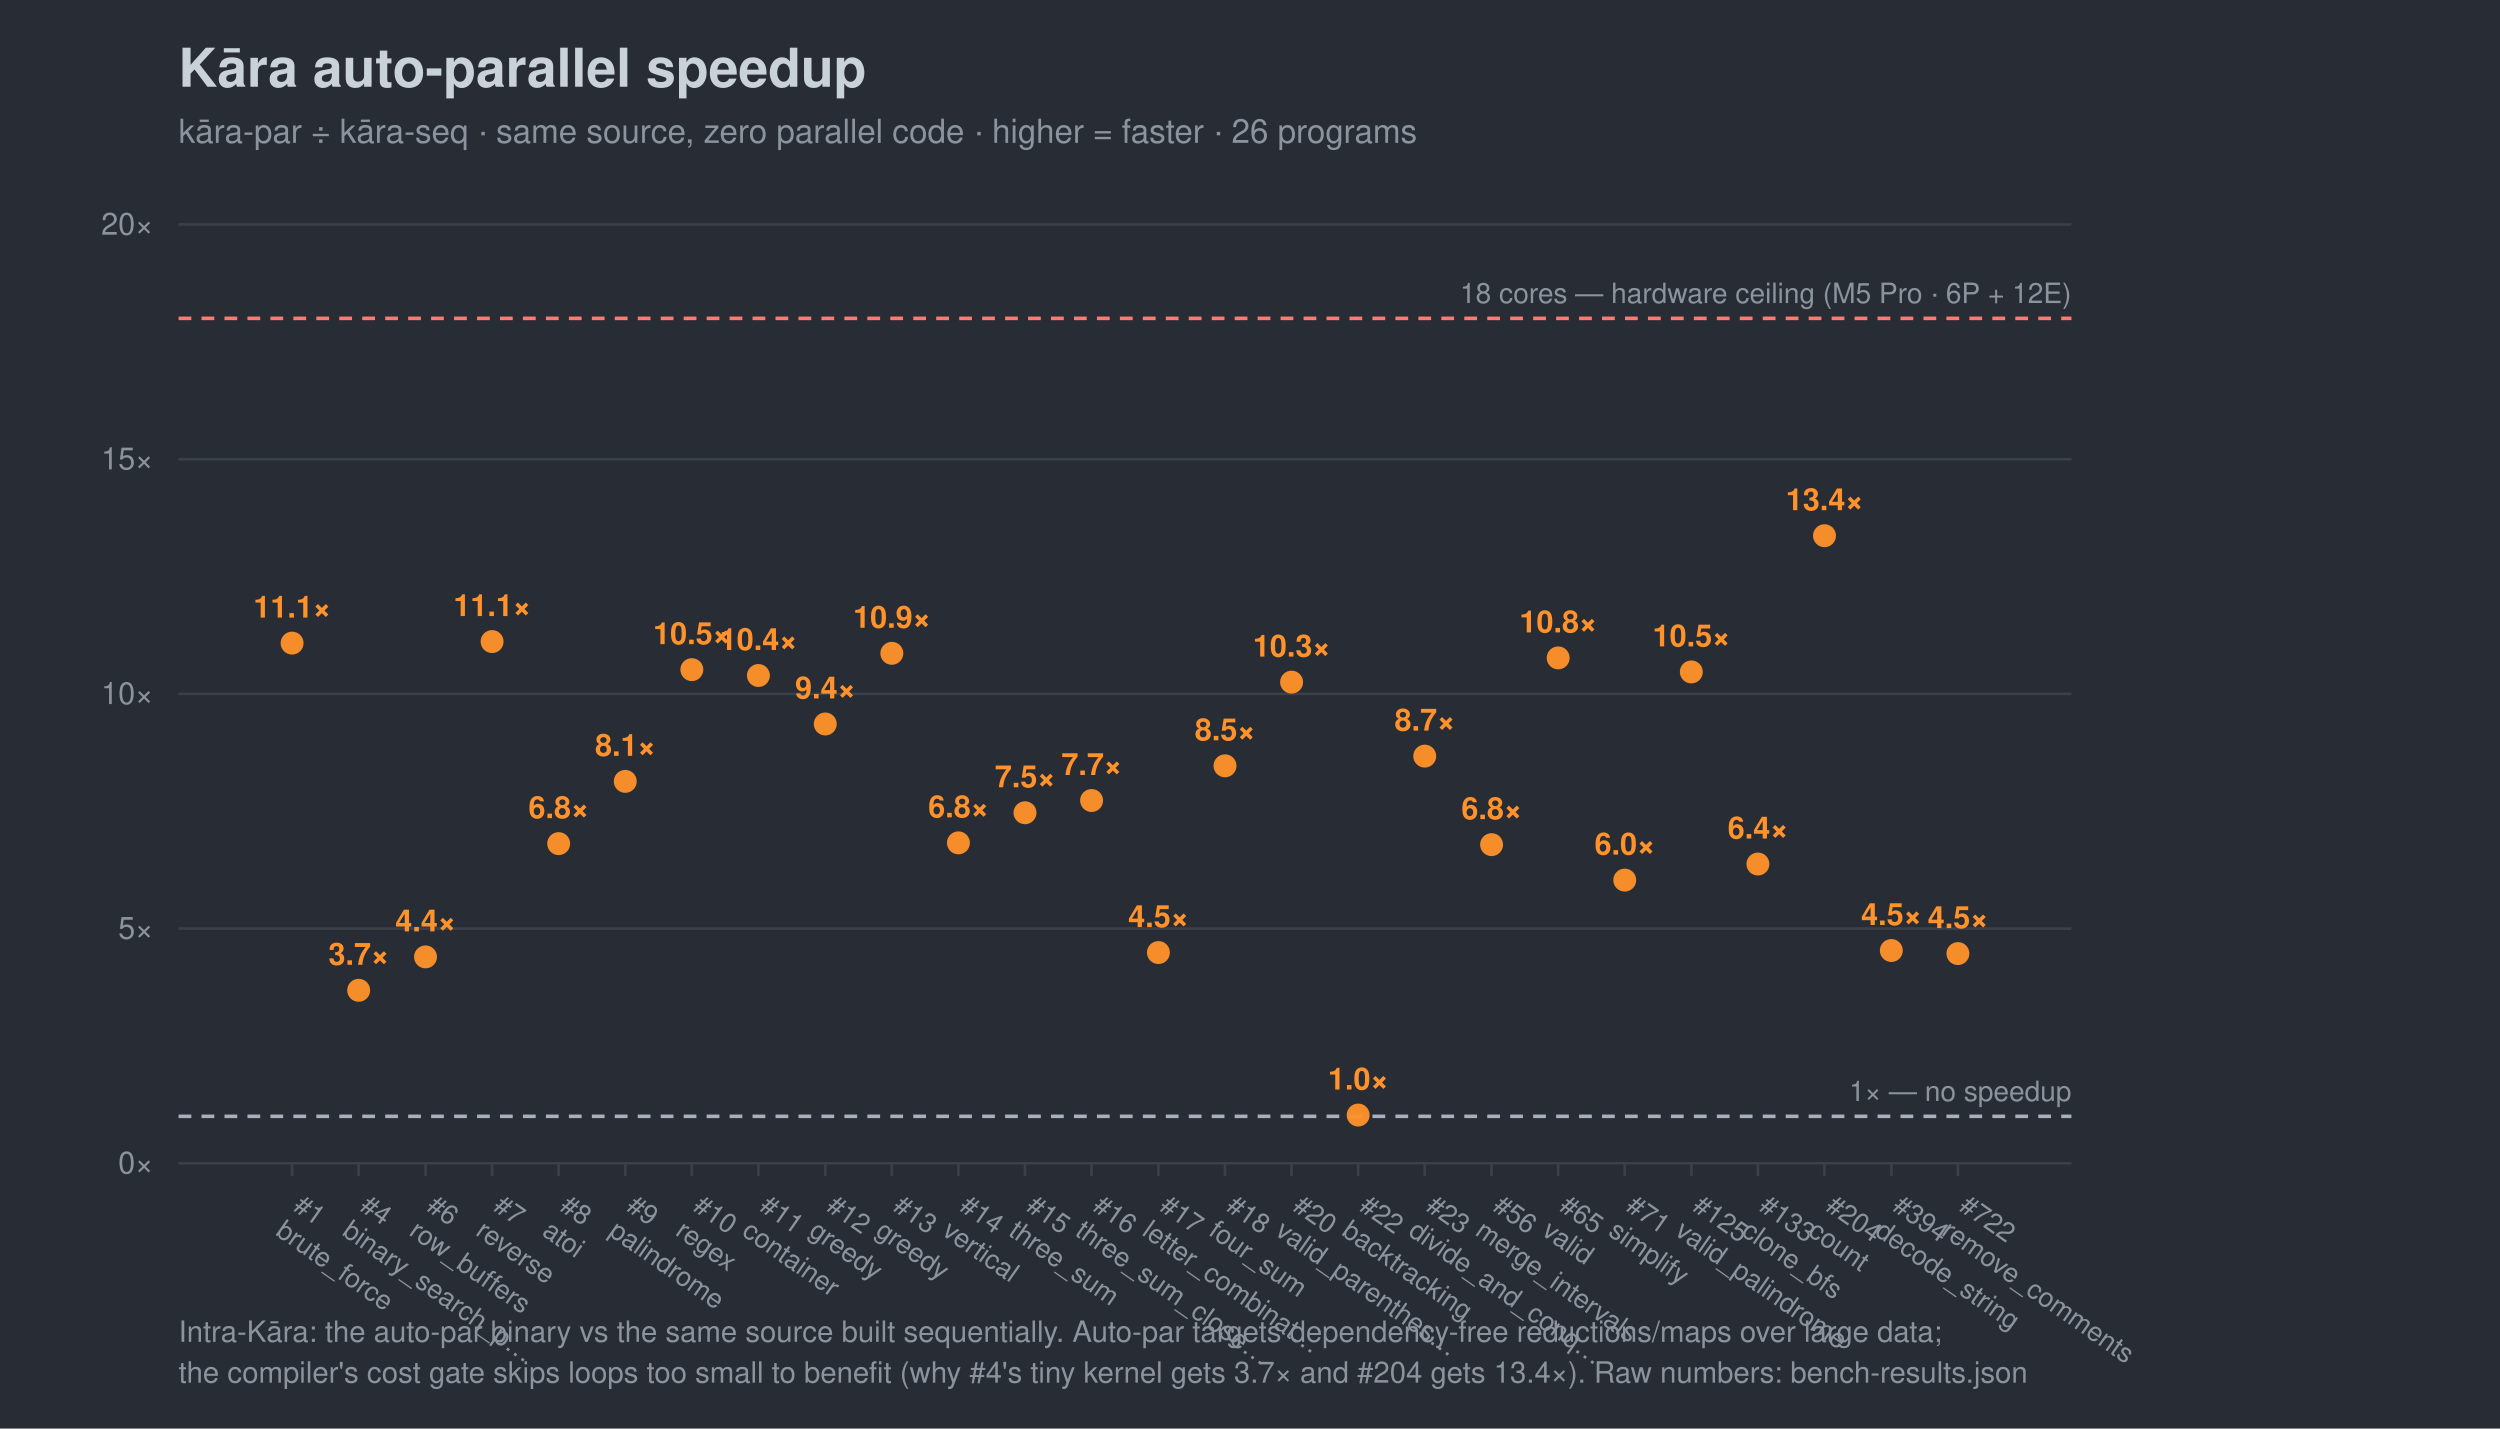
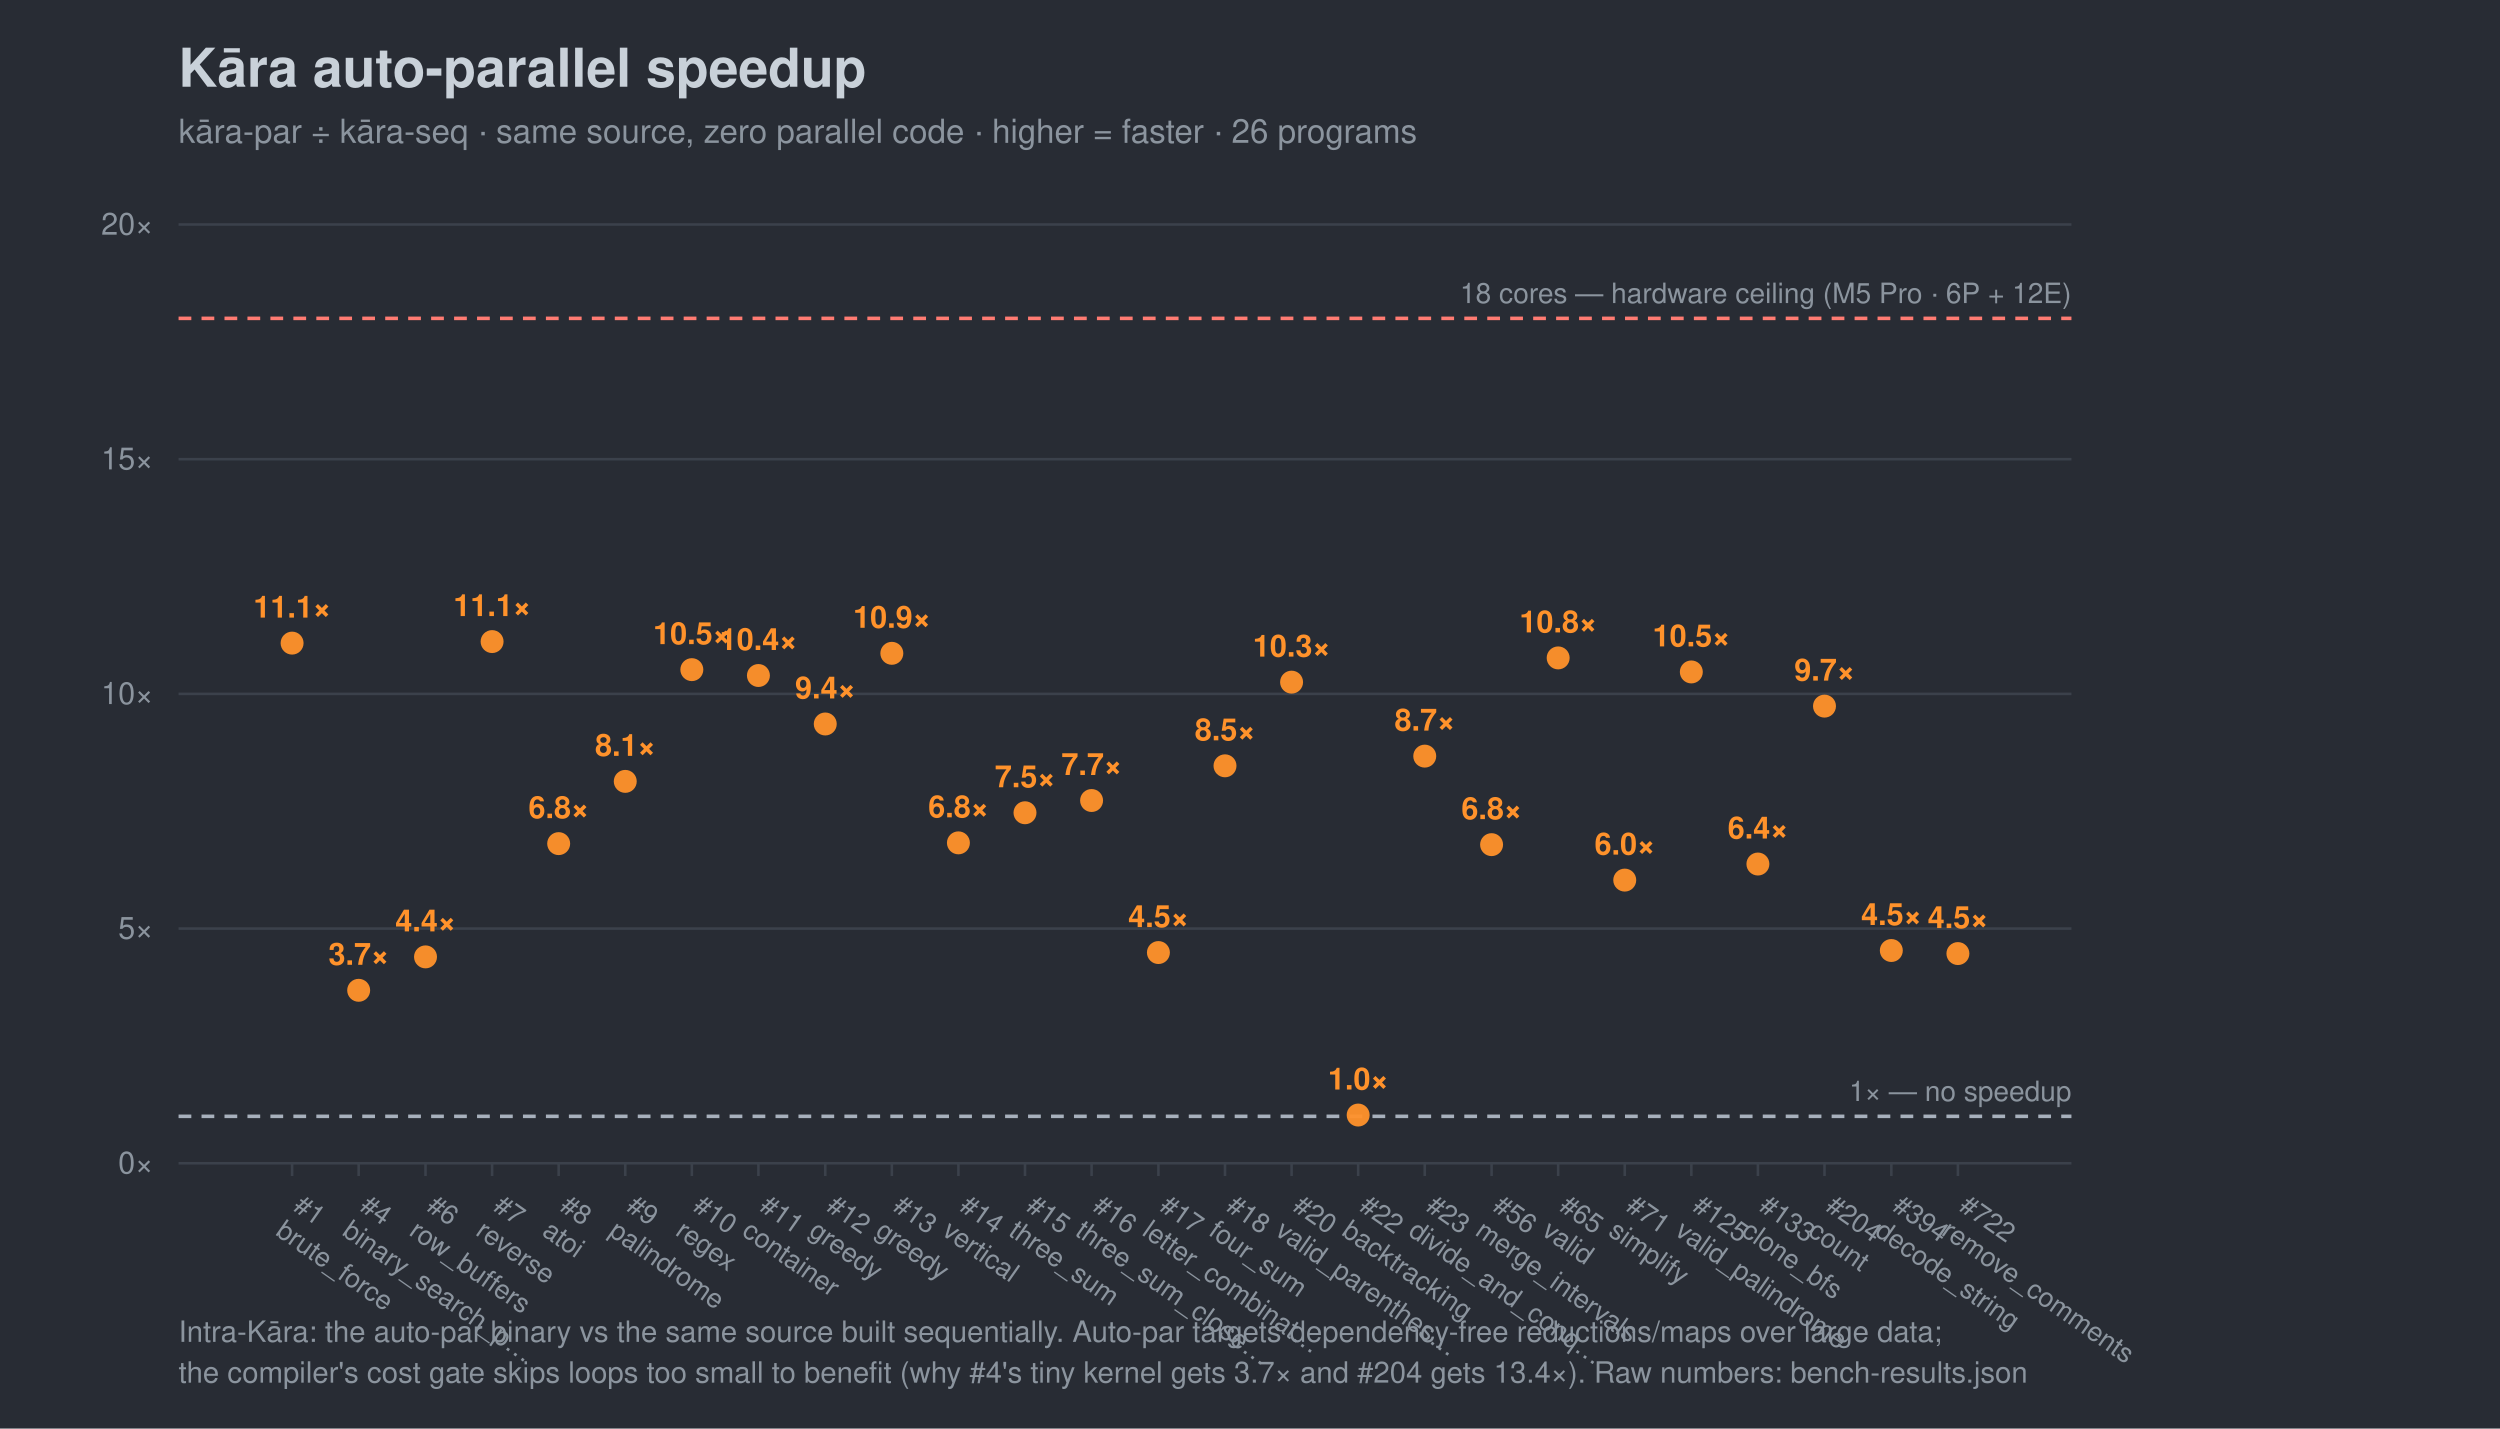
<svg xmlns="http://www.w3.org/2000/svg" width="980" height="560" viewBox="0 0 980 560" font-family="-apple-system,Segoe UI,Helvetica,Arial,sans-serif">
  <rect width="980" height="560" fill="#282c34" />
  <text x="70" y="34" font-size="21" font-weight="700" fill="#c9d1d9">Kāra auto-parallel speedup</text>
  <text x="70" y="56" font-size="13" fill="#8b949e">kāra-par ÷ kāra-seq · same source, zero parallel code · higher = faster · 26 programs</text>
  <line x1="70" y1="456.0" x2="812" y2="456.0" stroke="#3b414b" />
  <text x="60" y="460.0" font-size="12" text-anchor="end" fill="#8b949e">0×</text>
  <line x1="70" y1="364.0" x2="812" y2="364.0" stroke="#3b414b" />
  <text x="60" y="368.0" font-size="12" text-anchor="end" fill="#8b949e">5×</text>
  <line x1="70" y1="272.0" x2="812" y2="272.0" stroke="#3b414b" />
  <text x="60" y="276.0" font-size="12" text-anchor="end" fill="#8b949e">10×</text>
  <line x1="70" y1="180.0" x2="812" y2="180.0" stroke="#3b414b" />
  <text x="60" y="184.0" font-size="12" text-anchor="end" fill="#8b949e">15×</text>
  <line x1="70" y1="88.0" x2="812" y2="88.0" stroke="#3b414b" />
  <text x="60" y="92.0" font-size="12" text-anchor="end" fill="#8b949e">20×</text>
  <line x1="70" y1="437.6" x2="812" y2="437.6" stroke="#a7b0bc" stroke-width="1.4" stroke-dasharray="5 4" />
  <text x="812" y="431.6" font-size="11" text-anchor="end" fill="#8b949e">1× — no speedup</text>
  <line x1="70" y1="124.8" x2="812" y2="124.8" stroke="#ff7b72" stroke-width="1.4" stroke-dasharray="5 4" />
  <text x="812" y="118.8" font-size="11" text-anchor="end" fill="#8b949e">18 cores — hardware ceiling (M5 Pro · 6P + 12E)</text>
  <line x1="114.5" y1="456" x2="114.5" y2="461" stroke="#3b414b" />
  <g transform="translate(114.5,474) rotate(35)">
    <text x="0" y="0" font-size="10.5" fill="#8b949e">#1</text>
    <text x="0" y="12" font-size="10.5" fill="#8b949e">brute_force</text>
  </g>
  <line x1="140.6" y1="456" x2="140.6" y2="461" stroke="#3b414b" />
  <g transform="translate(140.6,474) rotate(35)">
    <text x="0" y="0" font-size="10.5" fill="#8b949e">#4</text>
    <text x="0" y="12" font-size="10.5" fill="#8b949e">binary_search_p…</text>
  </g>
  <line x1="166.8" y1="456" x2="166.8" y2="461" stroke="#3b414b" />
  <g transform="translate(166.8,474) rotate(35)">
    <text x="0" y="0" font-size="10.5" fill="#8b949e">#6</text>
    <text x="0" y="12" font-size="10.5" fill="#8b949e">row_buffers</text>
  </g>
  <line x1="192.9" y1="456" x2="192.9" y2="461" stroke="#3b414b" />
  <g transform="translate(192.9,474) rotate(35)">
    <text x="0" y="0" font-size="10.5" fill="#8b949e">#7</text>
    <text x="0" y="12" font-size="10.5" fill="#8b949e">reverse</text>
  </g>
  <line x1="219.0" y1="456" x2="219.0" y2="461" stroke="#3b414b" />
  <g transform="translate(219.0,474) rotate(35)">
    <text x="0" y="0" font-size="10.5" fill="#8b949e">#8</text>
    <text x="0" y="12" font-size="10.5" fill="#8b949e">atoi</text>
  </g>
  <line x1="245.1" y1="456" x2="245.1" y2="461" stroke="#3b414b" />
  <g transform="translate(245.1,474) rotate(35)">
    <text x="0" y="0" font-size="10.5" fill="#8b949e">#9</text>
    <text x="0" y="12" font-size="10.5" fill="#8b949e">palindrome</text>
  </g>
  <line x1="271.2" y1="456" x2="271.2" y2="461" stroke="#3b414b" />
  <g transform="translate(271.2,474) rotate(35)">
    <text x="0" y="0" font-size="10.5" fill="#8b949e">#10</text>
    <text x="0" y="12" font-size="10.5" fill="#8b949e">regex</text>
  </g>
  <line x1="297.3" y1="456" x2="297.3" y2="461" stroke="#3b414b" />
  <g transform="translate(297.3,474) rotate(35)">
    <text x="0" y="0" font-size="10.5" fill="#8b949e">#11</text>
    <text x="0" y="12" font-size="10.5" fill="#8b949e">container</text>
  </g>
  <line x1="323.5" y1="456" x2="323.5" y2="461" stroke="#3b414b" />
  <g transform="translate(323.5,474) rotate(35)">
    <text x="0" y="0" font-size="10.5" fill="#8b949e">#12</text>
    <text x="0" y="12" font-size="10.5" fill="#8b949e">greedy</text>
  </g>
  <line x1="349.6" y1="456" x2="349.6" y2="461" stroke="#3b414b" />
  <g transform="translate(349.6,474) rotate(35)">
    <text x="0" y="0" font-size="10.5" fill="#8b949e">#13</text>
    <text x="0" y="12" font-size="10.5" fill="#8b949e">greedy</text>
  </g>
  <line x1="375.7" y1="456" x2="375.7" y2="461" stroke="#3b414b" />
  <g transform="translate(375.7,474) rotate(35)">
    <text x="0" y="0" font-size="10.5" fill="#8b949e">#14</text>
    <text x="0" y="12" font-size="10.5" fill="#8b949e">vertical</text>
  </g>
  <line x1="401.8" y1="456" x2="401.8" y2="461" stroke="#3b414b" />
  <g transform="translate(401.8,474) rotate(35)">
    <text x="0" y="0" font-size="10.5" fill="#8b949e">#15</text>
    <text x="0" y="12" font-size="10.5" fill="#8b949e">three_sum</text>
  </g>
  <line x1="427.9" y1="456" x2="427.9" y2="461" stroke="#3b414b" />
  <g transform="translate(427.9,474) rotate(35)">
    <text x="0" y="0" font-size="10.5" fill="#8b949e">#16</text>
    <text x="0" y="12" font-size="10.5" fill="#8b949e">three_sum_close…</text>
  </g>
  <line x1="454.1" y1="456" x2="454.1" y2="461" stroke="#3b414b" />
  <g transform="translate(454.1,474) rotate(35)">
    <text x="0" y="0" font-size="10.5" fill="#8b949e">#17</text>
    <text x="0" y="12" font-size="10.5" fill="#8b949e">letter_combinat…</text>
  </g>
  <line x1="480.2" y1="456" x2="480.2" y2="461" stroke="#3b414b" />
  <g transform="translate(480.2,474) rotate(35)">
    <text x="0" y="0" font-size="10.5" fill="#8b949e">#18</text>
    <text x="0" y="12" font-size="10.5" fill="#8b949e">four_sum</text>
  </g>
  <line x1="506.3" y1="456" x2="506.3" y2="461" stroke="#3b414b" />
  <g transform="translate(506.3,474) rotate(35)">
    <text x="0" y="0" font-size="10.5" fill="#8b949e">#20</text>
    <text x="0" y="12" font-size="10.5" fill="#8b949e">valid_parenthes…</text>
  </g>
  <line x1="532.4" y1="456" x2="532.4" y2="461" stroke="#3b414b" />
  <g transform="translate(532.4,474) rotate(35)">
    <text x="0" y="0" font-size="10.5" fill="#8b949e">#22</text>
    <text x="0" y="12" font-size="10.5" fill="#8b949e">backtracking</text>
  </g>
  <line x1="558.5" y1="456" x2="558.5" y2="461" stroke="#3b414b" />
  <g transform="translate(558.5,474) rotate(35)">
    <text x="0" y="0" font-size="10.5" fill="#8b949e">#23</text>
    <text x="0" y="12" font-size="10.5" fill="#8b949e">divide_and_conq…</text>
  </g>
  <line x1="584.7" y1="456" x2="584.7" y2="461" stroke="#3b414b" />
  <g transform="translate(584.7,474) rotate(35)">
    <text x="0" y="0" font-size="10.5" fill="#8b949e">#56</text>
    <text x="0" y="12" font-size="10.5" fill="#8b949e">merge_intervals</text>
  </g>
  <line x1="610.8" y1="456" x2="610.8" y2="461" stroke="#3b414b" />
  <g transform="translate(610.8,474) rotate(35)">
    <text x="0" y="0" font-size="10.5" fill="#8b949e">#65</text>
    <text x="0" y="12" font-size="10.5" fill="#8b949e">valid</text>
  </g>
  <line x1="636.9" y1="456" x2="636.9" y2="461" stroke="#3b414b" />
  <g transform="translate(636.9,474) rotate(35)">
    <text x="0" y="0" font-size="10.5" fill="#8b949e">#71</text>
    <text x="0" y="12" font-size="10.5" fill="#8b949e">simplify</text>
  </g>
  <line x1="663.0" y1="456" x2="663.0" y2="461" stroke="#3b414b" />
  <g transform="translate(663.0,474) rotate(35)">
    <text x="0" y="0" font-size="10.5" fill="#8b949e">#125</text>
    <text x="0" y="12" font-size="10.5" fill="#8b949e">valid_palindrome</text>
  </g>
  <line x1="689.1" y1="456" x2="689.1" y2="461" stroke="#3b414b" />
  <g transform="translate(689.1,474) rotate(35)">
    <text x="0" y="0" font-size="10.5" fill="#8b949e">#133</text>
    <text x="0" y="12" font-size="10.5" fill="#8b949e">clone_bfs</text>
  </g>
  <line x1="715.2" y1="456" x2="715.2" y2="461" stroke="#3b414b" />
  <g transform="translate(715.2,474) rotate(35)">
    <text x="0" y="0" font-size="10.5" fill="#8b949e">#204</text>
    <text x="0" y="12" font-size="10.5" fill="#8b949e">count</text>
  </g>
  <line x1="741.4" y1="456" x2="741.4" y2="461" stroke="#3b414b" />
  <g transform="translate(741.4,474) rotate(35)">
    <text x="0" y="0" font-size="10.5" fill="#8b949e">#394</text>
    <text x="0" y="12" font-size="10.5" fill="#8b949e">decode_string</text>
  </g>
  <line x1="767.5" y1="456" x2="767.5" y2="461" stroke="#3b414b" />
  <g transform="translate(767.5,474) rotate(35)">
    <text x="0" y="0" font-size="10.5" fill="#8b949e">#722</text>
    <text x="0" y="12" font-size="10.5" fill="#8b949e">remove_comments</text>
  </g>
  <circle cx="114.5" cy="252.1" r="4.5" fill="#ff922b" opacity="0.95" />
  <text x="114.5" y="242.1" font-size="12" text-anchor="middle" fill="#ff922b" font-weight="700">11.1×</text>
  <circle cx="140.6" cy="388.2" r="4.5" fill="#ff922b" opacity="0.95" />
  <text x="140.6" y="378.2" font-size="12" text-anchor="middle" fill="#ff922b" font-weight="700">3.7×</text>
  <circle cx="166.8" cy="375.1" r="4.5" fill="#ff922b" opacity="0.95" />
  <text x="166.8" y="365.1" font-size="12" text-anchor="middle" fill="#ff922b" font-weight="700">4.4×</text>
  <circle cx="192.9" cy="251.5" r="4.5" fill="#ff922b" opacity="0.95" />
  <text x="192.9" y="241.5" font-size="12" text-anchor="middle" fill="#ff922b" font-weight="700">11.1×</text>
  <circle cx="219.0" cy="330.7" r="4.5" fill="#ff922b" opacity="0.95" />
  <text x="219.0" y="320.7" font-size="12" text-anchor="middle" fill="#ff922b" font-weight="700">6.8×</text>
  <circle cx="245.1" cy="306.3" r="4.5" fill="#ff922b" opacity="0.95" />
  <text x="245.1" y="296.3" font-size="12" text-anchor="middle" fill="#ff922b" font-weight="700">8.1×</text>
  <circle cx="271.2" cy="262.5" r="4.5" fill="#ff922b" opacity="0.95" />
  <text x="271.2" y="252.5" font-size="12" text-anchor="middle" fill="#ff922b" font-weight="700">10.5×</text>
  <circle cx="297.3" cy="264.8" r="4.5" fill="#ff922b" opacity="0.95" />
  <text x="297.3" y="254.8" font-size="12" text-anchor="middle" fill="#ff922b" font-weight="700">10.4×</text>
  <circle cx="323.5" cy="283.8" r="4.5" fill="#ff922b" opacity="0.95" />
  <text x="323.5" y="273.8" font-size="12" text-anchor="middle" fill="#ff922b" font-weight="700">9.4×</text>
  <circle cx="349.6" cy="256.1" r="4.5" fill="#ff922b" opacity="0.95" />
  <text x="349.6" y="246.1" font-size="12" text-anchor="middle" fill="#ff922b" font-weight="700">10.9×</text>
  <circle cx="375.7" cy="330.4" r="4.5" fill="#ff922b" opacity="0.95" />
  <text x="375.7" y="320.4" font-size="12" text-anchor="middle" fill="#ff922b" font-weight="700">6.8×</text>
  <circle cx="401.8" cy="318.6" r="4.5" fill="#ff922b" opacity="0.95" />
  <text x="401.8" y="308.6" font-size="12" text-anchor="middle" fill="#ff922b" font-weight="700">7.5×</text>
  <circle cx="427.9" cy="313.8" r="4.5" fill="#ff922b" opacity="0.95" />
  <text x="427.9" y="303.8" font-size="12" text-anchor="middle" fill="#ff922b" font-weight="700">7.7×</text>
  <circle cx="454.1" cy="373.4" r="4.5" fill="#ff922b" opacity="0.95" />
  <text x="454.1" y="363.4" font-size="12" text-anchor="middle" fill="#ff922b" font-weight="700">4.5×</text>
  <circle cx="480.2" cy="300.2" r="4.5" fill="#ff922b" opacity="0.95" />
  <text x="480.2" y="290.2" font-size="12" text-anchor="middle" fill="#ff922b" font-weight="700">8.5×</text>
  <circle cx="506.3" cy="267.4" r="4.5" fill="#ff922b" opacity="0.95" />
  <text x="506.3" y="257.4" font-size="12" text-anchor="middle" fill="#ff922b" font-weight="700">10.3×</text>
  <circle cx="532.4" cy="437.1" r="4.5" fill="#ff922b" opacity="0.95" />
  <text x="532.4" y="427.1" font-size="12" text-anchor="middle" fill="#ff922b" font-weight="700">1.0×</text>
  <circle cx="558.5" cy="296.4" r="4.5" fill="#ff922b" opacity="0.95" />
  <text x="558.5" y="286.4" font-size="12" text-anchor="middle" fill="#ff922b" font-weight="700">8.7×</text>
  <circle cx="584.7" cy="331.1" r="4.5" fill="#ff922b" opacity="0.95" />
  <text x="584.7" y="321.1" font-size="12" text-anchor="middle" fill="#ff922b" font-weight="700">6.8×</text>
  <circle cx="610.8" cy="257.9" r="4.5" fill="#ff922b" opacity="0.95" />
  <text x="610.8" y="247.9" font-size="12" text-anchor="middle" fill="#ff922b" font-weight="700">10.8×</text>
  <circle cx="636.9" cy="345.0" r="4.5" fill="#ff922b" opacity="0.95" />
  <text x="636.9" y="335.0" font-size="12" text-anchor="middle" fill="#ff922b" font-weight="700">6.0×</text>
  <circle cx="663.0" cy="263.4" r="4.5" fill="#ff922b" opacity="0.95" />
  <text x="663.0" y="253.4" font-size="12" text-anchor="middle" fill="#ff922b" font-weight="700">10.5×</text>
  <circle cx="689.1" cy="338.7" r="4.5" fill="#ff922b" opacity="0.95" />
  <text x="689.1" y="328.7" font-size="12" text-anchor="middle" fill="#ff922b" font-weight="700">6.4×</text>
-   <circle cx="715.2" cy="210.0" r="4.5" fill="#ff922b" opacity="0.95" />
-   <text x="715.2" y="200.0" font-size="12" text-anchor="middle" fill="#ff922b" font-weight="700">13.4×</text>
+   <circle cx="715.2" cy="276.8" r="4.5" fill="#ff922b" opacity="0.95" />
+   <text x="715.2" y="266.8" font-size="12" text-anchor="middle" fill="#ff922b" font-weight="700">9.7×</text>
  <circle cx="741.4" cy="372.6" r="4.5" fill="#ff922b" opacity="0.95" />
  <text x="741.4" y="362.6" font-size="12" text-anchor="middle" fill="#ff922b" font-weight="700">4.5×</text>
  <circle cx="767.5" cy="373.8" r="4.5" fill="#ff922b" opacity="0.95" />
  <text x="767.5" y="363.8" font-size="12" text-anchor="middle" fill="#ff922b" font-weight="700">4.5×</text>
  <text x="70" y="526" font-size="11.5" fill="#8b949e">Intra-Kāra: the auto-par binary vs the same source built sequentially. Auto-par targets dependency-free reductions/maps over large data;</text>
  <text x="70" y="542" font-size="11.5" fill="#8b949e">the compiler's cost gate skips loops too small to benefit (why #4's tiny kernel gets 3.7× and #204 gets 13.4×). Raw numbers: bench-results.json</text>
</svg>
